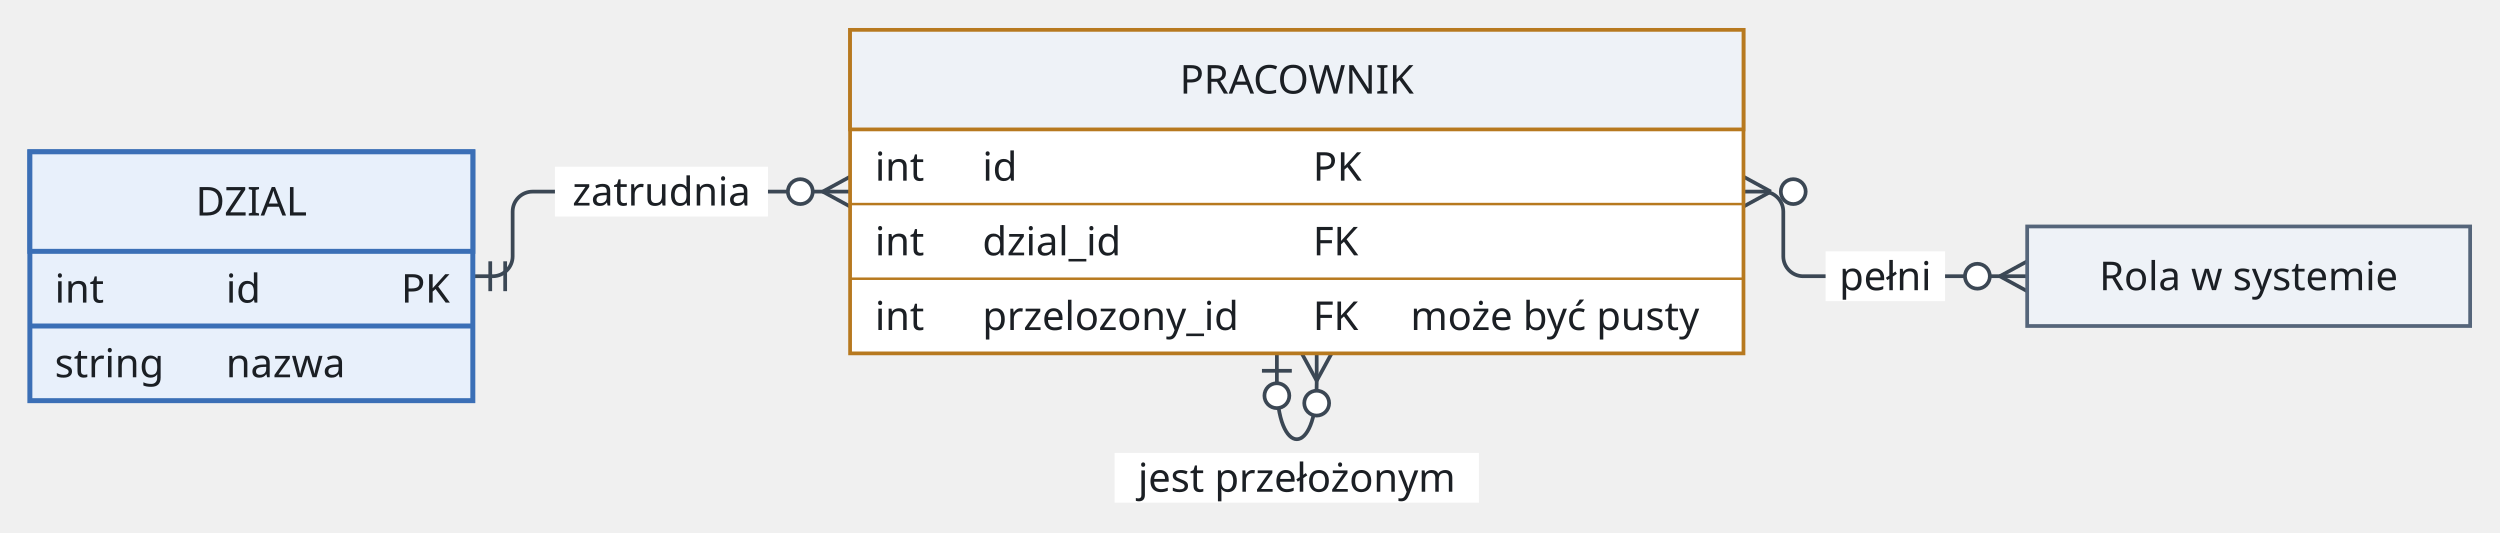
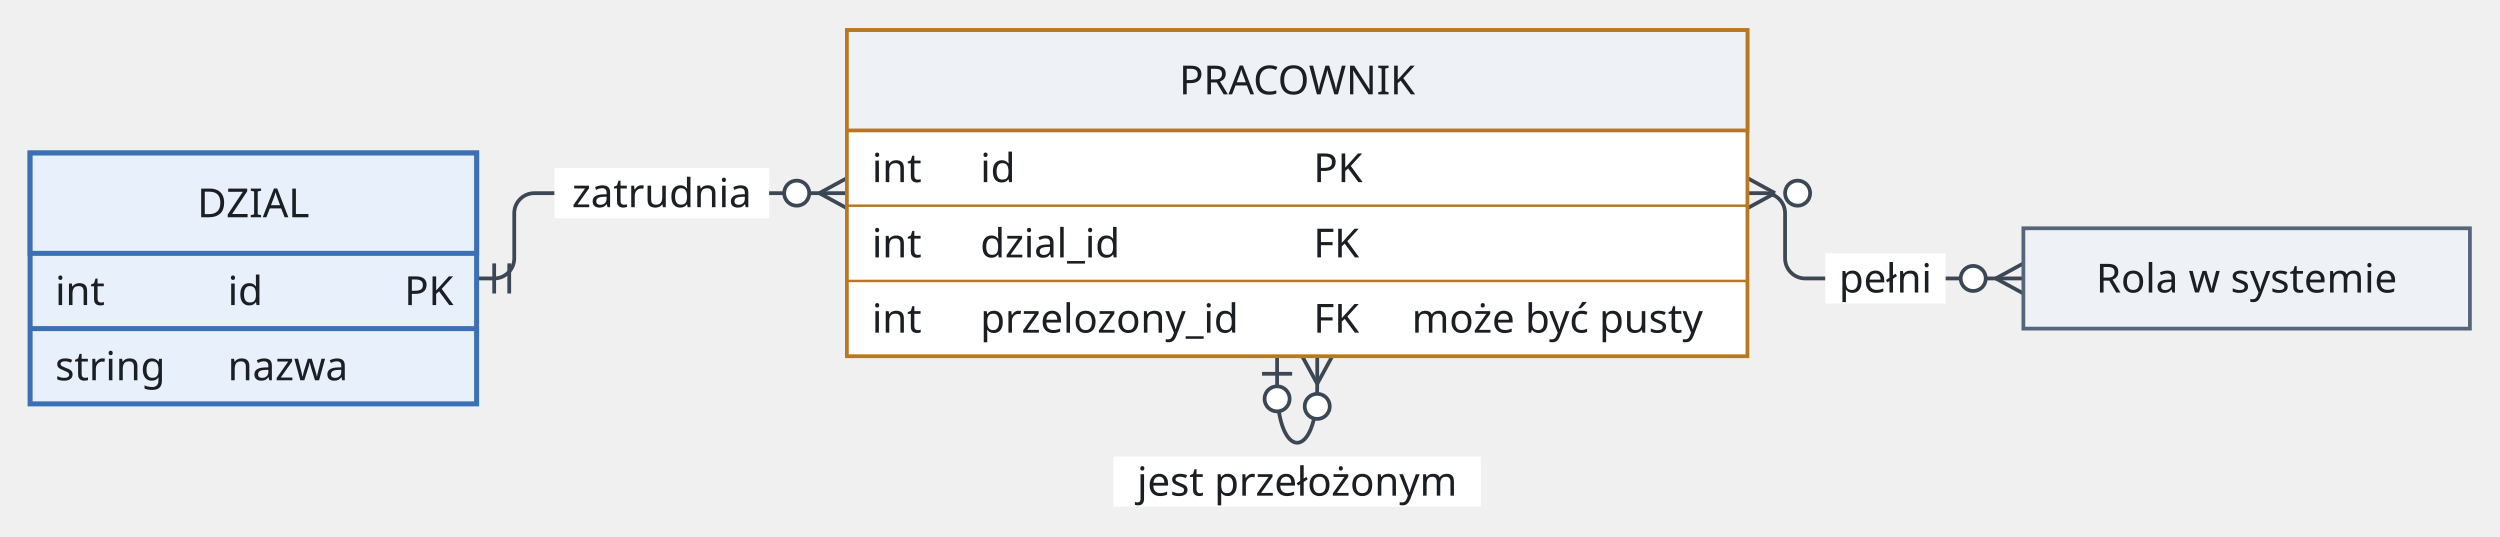
- <svg xmlns="http://www.w3.org/2000/svg" version="1.1" width="1004.6" height="214" viewBox="-12 -12 1004.6 214" role="img" font-family="Recursive, sans-serif" font-size="16">
-   <path class="edge" d="M501.1 130 L501.1 142 C501.1 172 517.1 172 517.1 142 L517.1 130" fill="none" stroke="#3b4754" stroke-width="1.5" />
-   <path class="edge" d="M178 99 L186 99 C190.4 99 194 95.4 194 91 L194 73 C194 68.6 197.6 65 202 65 L210 65 L297.6 65 L329.6 65" fill="none" stroke="#3b4754" stroke-width="1.5" />
-   <path class="edge" d="M688.6 65 L696.6 65 C701 65 704.6 68.6 704.6 73 L704.6 91 C704.6 95.4 708.2 99 712.6 99 L720.6 99 L770.6 99 L802.6 99" fill="none" stroke="#3b4754" stroke-width="1.5" />
-   <rect class="edge-label-background" x="435.9" y="170" width="146.4" height="20" fill="#ffffff" />
-   <rect class="edge-label-background" x="211" y="55" width="85.6" height="20" fill="#ffffff" />
-   <rect class="edge-label-background" x="721.6" y="89" width="48" height="20" fill="#ffffff" />
-   <line class="arrowhead" x1="495.1" y1="137" x2="507.1" y2="137" fill="none" stroke="#3b4754" stroke-width="1.5" />
-   <circle class="arrowhead" cx="501.1" cy="147" r="5" fill="#ffffff" stroke="#3b4754" stroke-width="1.5" />
-   <line class="arrowhead" x1="517.1" y1="141" x2="511.1" y2="130" fill="none" stroke="#3b4754" stroke-width="1.5" />
-   <line class="arrowhead" x1="517.1" y1="141" x2="523.1" y2="130" fill="none" stroke="#3b4754" stroke-width="1.5" />
-   <circle class="arrowhead" cx="517.1" cy="150" r="5" fill="#ffffff" stroke="#3b4754" stroke-width="1.5" />
+ <svg xmlns="http://www.w3.org/2000/svg" version="1.1" width="996.6" height="214" viewBox="-12 -12 996.6 214" role="img" font-family="Recursive, sans-serif" font-size="16">
+   <path class="edge" d="M497.1 130 L497.1 142 C497.1 172 513.1 172 513.1 142 L513.1 130" fill="none" stroke="#3b4754" stroke-width="1.5" />
+   <path class="edge" d="M178 99 L185 99 C189.4 99 193 95.4 193 91 L193 73 C193 68.6 196.6 65 201 65 L208 65 L295.6 65 L325.6 65" fill="none" stroke="#3b4754" stroke-width="1.5" />
+   <path class="edge" d="M684.6 65 L691.6 65 C696 65 699.6 68.6 699.6 73 L699.6 91 C699.6 95.4 703.2 99 707.6 99 L714.6 99 L764.6 99 L794.6 99" fill="none" stroke="#3b4754" stroke-width="1.5" />
+   <rect class="edge-label-background" x="431.9" y="170" width="146.4" height="20" fill="#ffffff" />
+   <rect class="edge-label-background" x="209" y="55" width="85.6" height="20" fill="#ffffff" />
+   <rect class="edge-label-background" x="715.6" y="89" width="48" height="20" fill="#ffffff" />
+   <line class="arrowhead" x1="491.1" y1="137" x2="503.1" y2="137" fill="none" stroke="#3b4754" stroke-width="1.5" />
+   <circle class="arrowhead" cx="497.1" cy="147" r="5" fill="#ffffff" stroke="#3b4754" stroke-width="1.5" />
+   <line class="arrowhead" x1="513.1" y1="141" x2="507.1" y2="130" fill="none" stroke="#3b4754" stroke-width="1.5" />
+   <line class="arrowhead" x1="513.1" y1="141" x2="519.1" y2="130" fill="none" stroke="#3b4754" stroke-width="1.5" />
+   <circle class="arrowhead" cx="513.1" cy="150" r="5" fill="#ffffff" stroke="#3b4754" stroke-width="1.5" />
  <line class="arrowhead" x1="185" y1="105" x2="185" y2="93" fill="none" stroke="#3b4754" stroke-width="1.5" />
  <line class="arrowhead" x1="191" y1="105" x2="191" y2="93" fill="none" stroke="#3b4754" stroke-width="1.5" />
-   <line class="arrowhead" x1="318.6" y1="65" x2="329.6" y2="59" fill="none" stroke="#3b4754" stroke-width="1.5" />
-   <line class="arrowhead" x1="318.6" y1="65" x2="329.6" y2="71" fill="none" stroke="#3b4754" stroke-width="1.5" />
-   <circle class="arrowhead" cx="309.6" cy="65" r="5" fill="#ffffff" stroke="#3b4754" stroke-width="1.5" />
-   <line class="arrowhead" x1="699.6" y1="65" x2="688.6" y2="71" fill="none" stroke="#3b4754" stroke-width="1.5" />
-   <line class="arrowhead" x1="699.6" y1="65" x2="688.6" y2="59" fill="none" stroke="#3b4754" stroke-width="1.5" />
-   <circle class="arrowhead" cx="708.6" cy="65" r="5" fill="#ffffff" stroke="#3b4754" stroke-width="1.5" />
-   <line class="arrowhead" x1="791.6" y1="99" x2="802.6" y2="93" fill="none" stroke="#3b4754" stroke-width="1.5" />
-   <line class="arrowhead" x1="791.6" y1="99" x2="802.6" y2="105" fill="none" stroke="#3b4754" stroke-width="1.5" />
-   <circle class="arrowhead" cx="782.6" cy="99" r="5" fill="#ffffff" stroke="#3b4754" stroke-width="1.5" />
+   <line class="arrowhead" x1="314.6" y1="65" x2="325.6" y2="59" fill="none" stroke="#3b4754" stroke-width="1.5" />
+   <line class="arrowhead" x1="314.6" y1="65" x2="325.6" y2="71" fill="none" stroke="#3b4754" stroke-width="1.5" />
+   <circle class="arrowhead" cx="305.6" cy="65" r="5" fill="#ffffff" stroke="#3b4754" stroke-width="1.5" />
+   <line class="arrowhead" x1="695.6" y1="65" x2="684.6" y2="71" fill="none" stroke="#3b4754" stroke-width="1.5" />
+   <line class="arrowhead" x1="695.6" y1="65" x2="684.6" y2="59" fill="none" stroke="#3b4754" stroke-width="1.5" />
+   <circle class="arrowhead" cx="704.6" cy="65" r="5" fill="#ffffff" stroke="#3b4754" stroke-width="1.5" />
+   <line class="arrowhead" x1="783.6" y1="99" x2="794.6" y2="93" fill="none" stroke="#3b4754" stroke-width="1.5" />
+   <line class="arrowhead" x1="783.6" y1="99" x2="794.6" y2="105" fill="none" stroke="#3b4754" stroke-width="1.5" />
+   <circle class="arrowhead" cx="774.6" cy="99" r="5" fill="#ffffff" stroke="#3b4754" stroke-width="1.5" />
  <rect class="node" x="0" y="49" width="178" height="100" fill="#e8f0fb" stroke="#3b6fb6" stroke-width="2" />
  <rect class="node-detail" x="0" y="49" width="178" height="40" fill="#e8f0fb" stroke="#3b6fb6" stroke-width="2" />
  <line class="node-detail" x1="0" y1="119" x2="178" y2="119" fill="none" stroke="#3b6fb6" stroke-width="2" />
-   <rect class="node" x="329.6" y="0" width="359" height="130" fill="#ffffff" stroke="#b7791f" stroke-width="1.5" />
-   <rect class="node-detail" x="329.6" y="0" width="359" height="40" fill="#eef2f7" stroke="#b7791f" stroke-width="1.5" />
-   <line class="node-detail" x1="329.6" y1="70" x2="688.6" y2="70" fill="none" stroke="#b7791f" stroke-width="1" />
-   <line class="node-detail" x1="329.6" y1="100" x2="688.6" y2="100" fill="none" stroke="#b7791f" stroke-width="1" />
-   <rect class="node" x="802.6" y="79" width="178" height="40" fill="#eef2f7" stroke="#55657a" stroke-width="1.5" />
+   <rect class="node" x="325.6" y="0" width="359" height="130" fill="#ffffff" stroke="#b7791f" stroke-width="1.5" />
+   <rect class="node-detail" x="325.6" y="0" width="359" height="40" fill="#eef2f7" stroke="#b7791f" stroke-width="1.5" />
+   <line class="node-detail" x1="325.6" y1="70" x2="684.6" y2="70" fill="none" stroke="#b7791f" stroke-width="1" />
+   <line class="node-detail" x1="325.6" y1="100" x2="684.6" y2="100" fill="none" stroke="#b7791f" stroke-width="1" />
+   <rect class="node" x="794.6" y="79" width="178" height="40" fill="#eef2f7" stroke="#55657a" stroke-width="1.5" />
  <text class="node-label" x="89" y="74.6" text-anchor="middle" fill="#1b1f24">DZIAL</text>
  <text class="attribute" x="10" y="109.6" fill="#1b1f24">int</text>
  <text class="attribute" x="78.8" y="109.6" fill="#1b1f24">id</text>
  <text class="attribute" x="149.2" y="109.6" fill="#1b1f24">PK</text>
  <text class="attribute" x="10" y="139.6" fill="#1b1f24">string</text>
  <text class="attribute" x="78.8" y="139.6" fill="#1b1f24">nazwa</text>
-   <text class="node-label" x="509.1" y="25.6" text-anchor="middle" fill="#1b1f24">PRACOWNIK</text>
-   <text class="attribute" x="339.6" y="60.6" fill="#1b1f24">int</text>
-   <text class="attribute" x="382.8" y="60.6" fill="#1b1f24">id</text>
-   <text class="attribute" x="515.6" y="60.6" fill="#1b1f24">PK</text>
-   <text class="attribute" x="339.6" y="90.6" fill="#1b1f24">int</text>
-   <text class="attribute" x="382.8" y="90.6" fill="#1b1f24">dzial_id</text>
-   <text class="attribute" x="515.6" y="90.6" fill="#1b1f24">FK</text>
-   <text class="attribute" x="339.6" y="120.6" fill="#1b1f24">int</text>
-   <text class="attribute" x="382.8" y="120.6" fill="#1b1f24">przelozony_id</text>
-   <text class="attribute" x="515.6" y="120.6" fill="#1b1f24">FK</text>
-   <text class="attribute" x="554.8" y="120.6" fill="#1b1f24">może być pusty</text>
-   <text class="edge-label" x="509.1" y="185.6" text-anchor="middle" fill="#1b1f24">jest przełożonym</text>
-   <text class="node-label" x="891.6" y="104.6" text-anchor="middle" fill="#1b1f24">Rola w systemie</text>
-   <text class="edge-label" x="253.8" y="70.6" text-anchor="middle" fill="#1b1f24">zatrudnia</text>
-   <text class="edge-label" x="745.6" y="104.6" text-anchor="middle" fill="#1b1f24">pełni</text>
+   <text class="node-label" x="505.1" y="25.6" text-anchor="middle" fill="#1b1f24">PRACOWNIK</text>
+   <text class="attribute" x="335.6" y="60.6" fill="#1b1f24">int</text>
+   <text class="attribute" x="378.8" y="60.6" fill="#1b1f24">id</text>
+   <text class="attribute" x="511.6" y="60.6" fill="#1b1f24">PK</text>
+   <text class="attribute" x="335.6" y="90.6" fill="#1b1f24">int</text>
+   <text class="attribute" x="378.8" y="90.6" fill="#1b1f24">dzial_id</text>
+   <text class="attribute" x="511.6" y="90.6" fill="#1b1f24">FK</text>
+   <text class="attribute" x="335.6" y="120.6" fill="#1b1f24">int</text>
+   <text class="attribute" x="378.8" y="120.6" fill="#1b1f24">przelozony_id</text>
+   <text class="attribute" x="511.6" y="120.6" fill="#1b1f24">FK</text>
+   <text class="attribute" x="550.8" y="120.6" fill="#1b1f24">może być pusty</text>
+   <text class="edge-label" x="505.1" y="185.6" text-anchor="middle" fill="#1b1f24">jest przełożonym</text>
+   <text class="node-label" x="883.6" y="104.6" text-anchor="middle" fill="#1b1f24">Rola w systemie</text>
+   <text class="edge-label" x="251.8" y="70.6" text-anchor="middle" fill="#1b1f24">zatrudnia</text>
+   <text class="edge-label" x="739.6" y="104.6" text-anchor="middle" fill="#1b1f24">pełni</text>
</svg>
